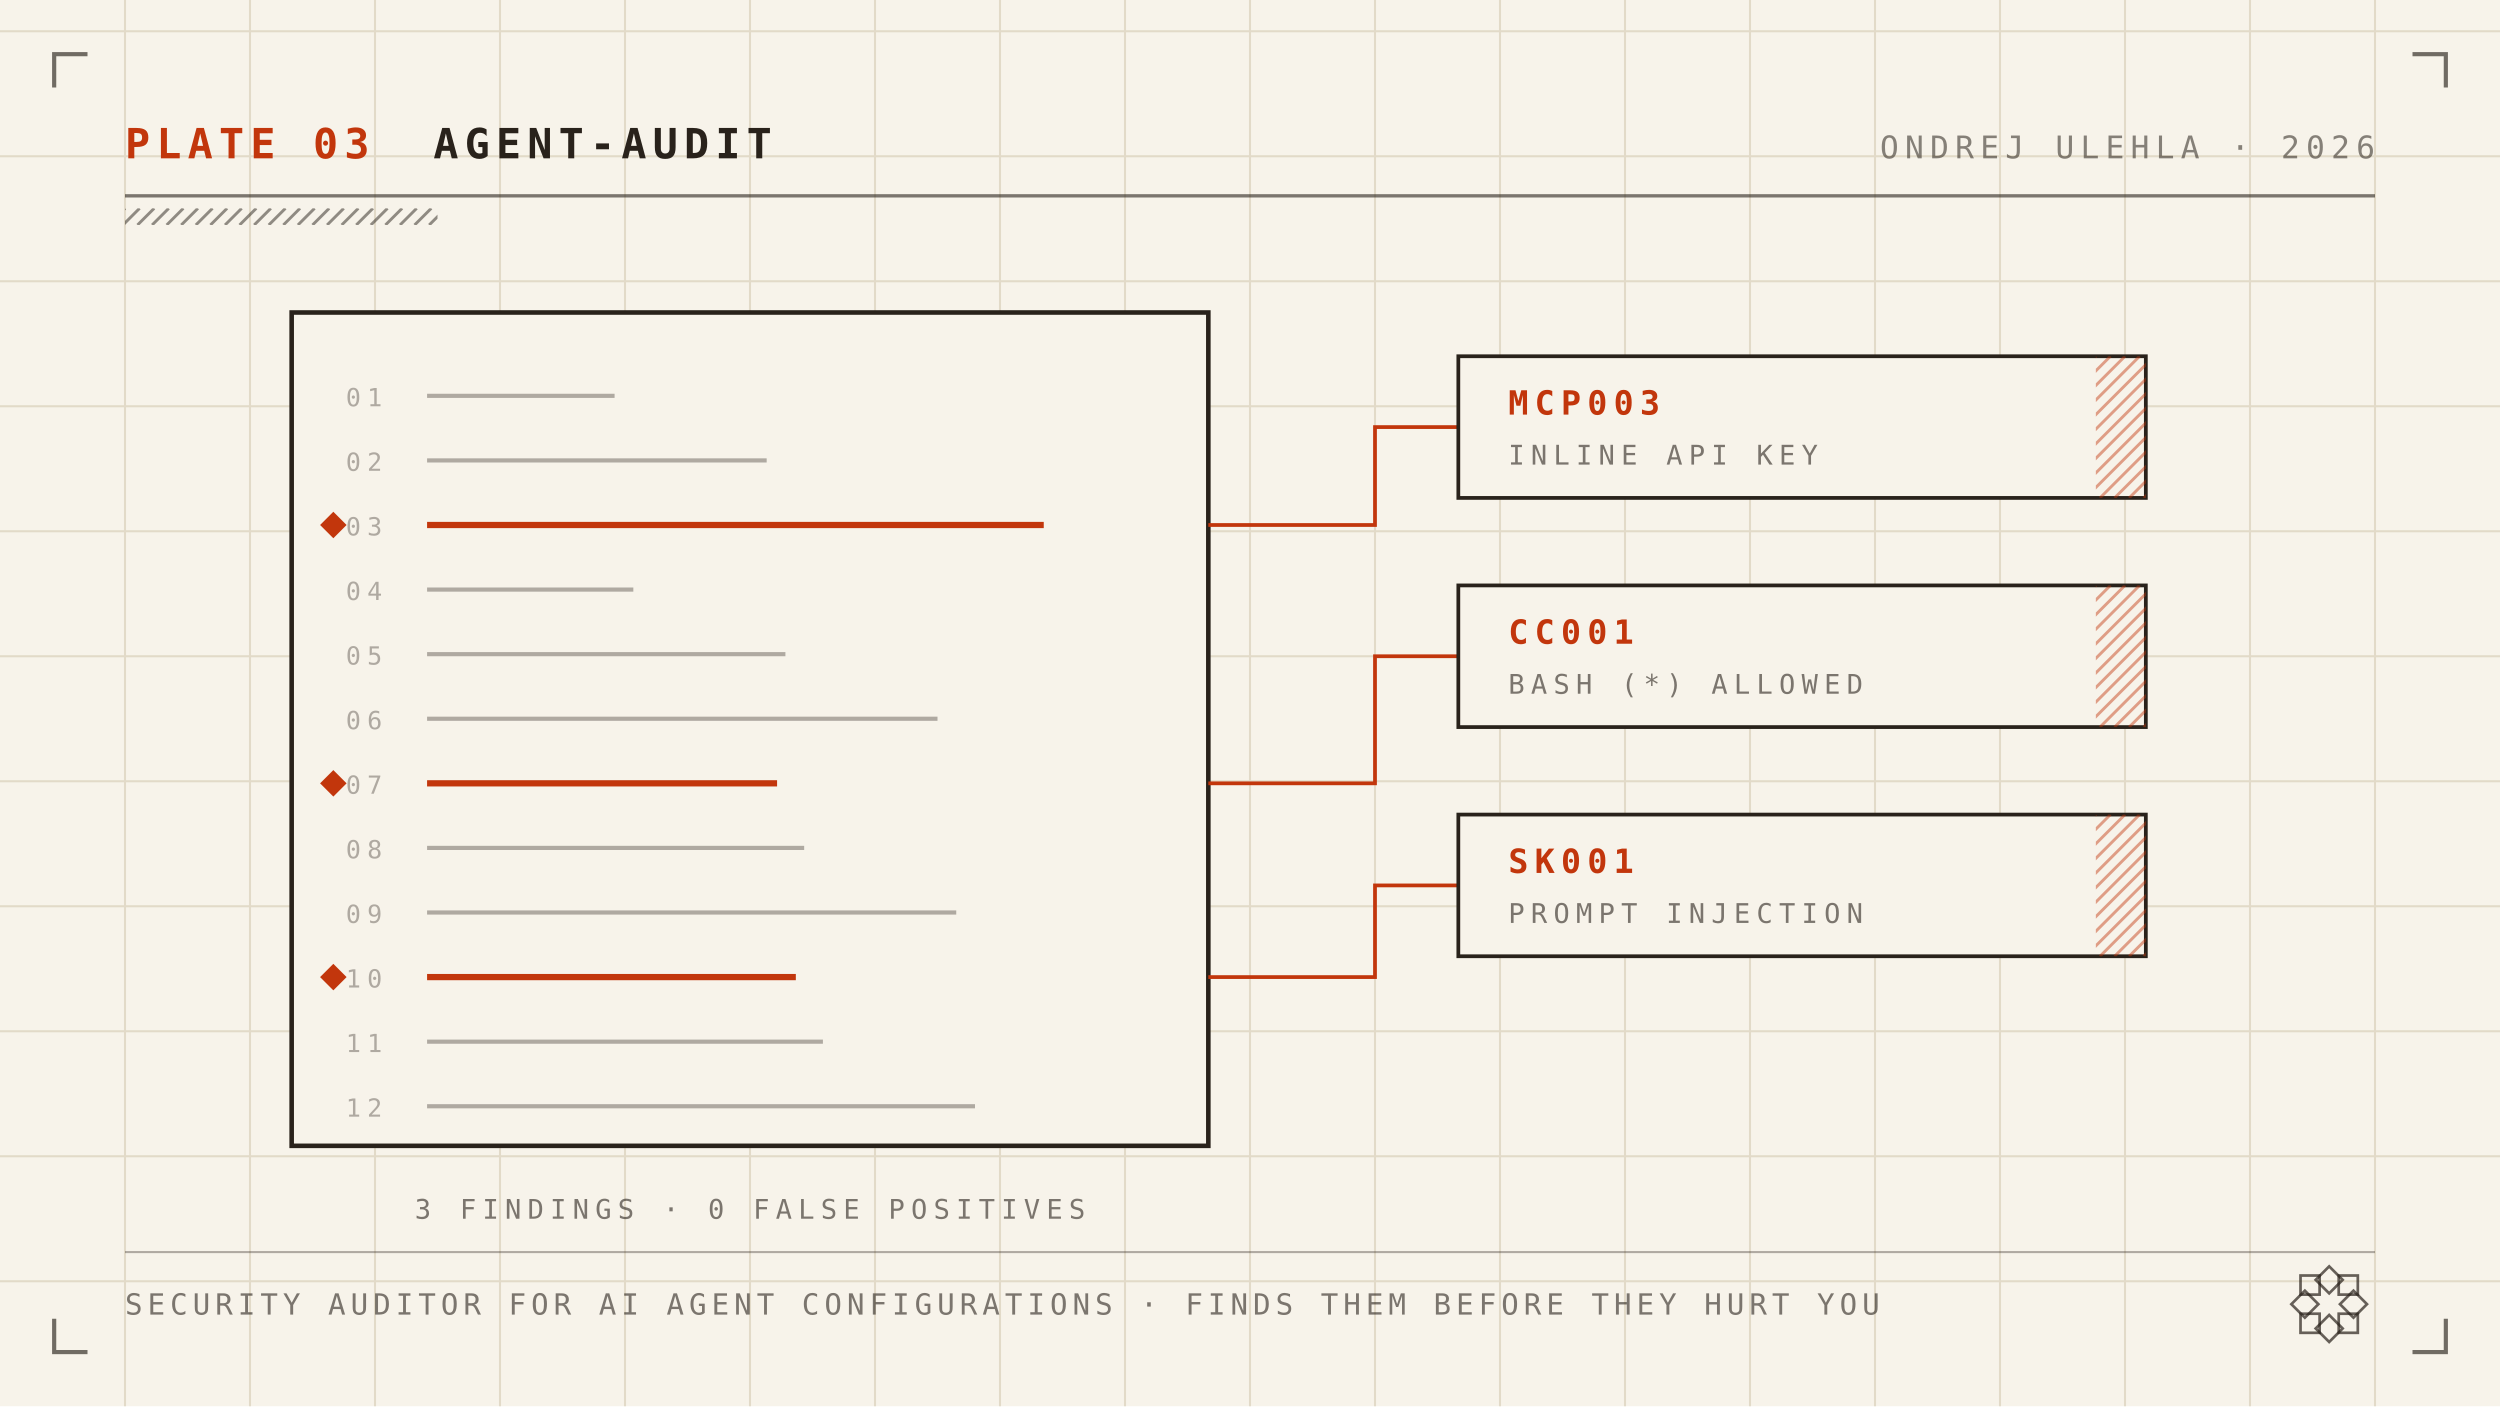
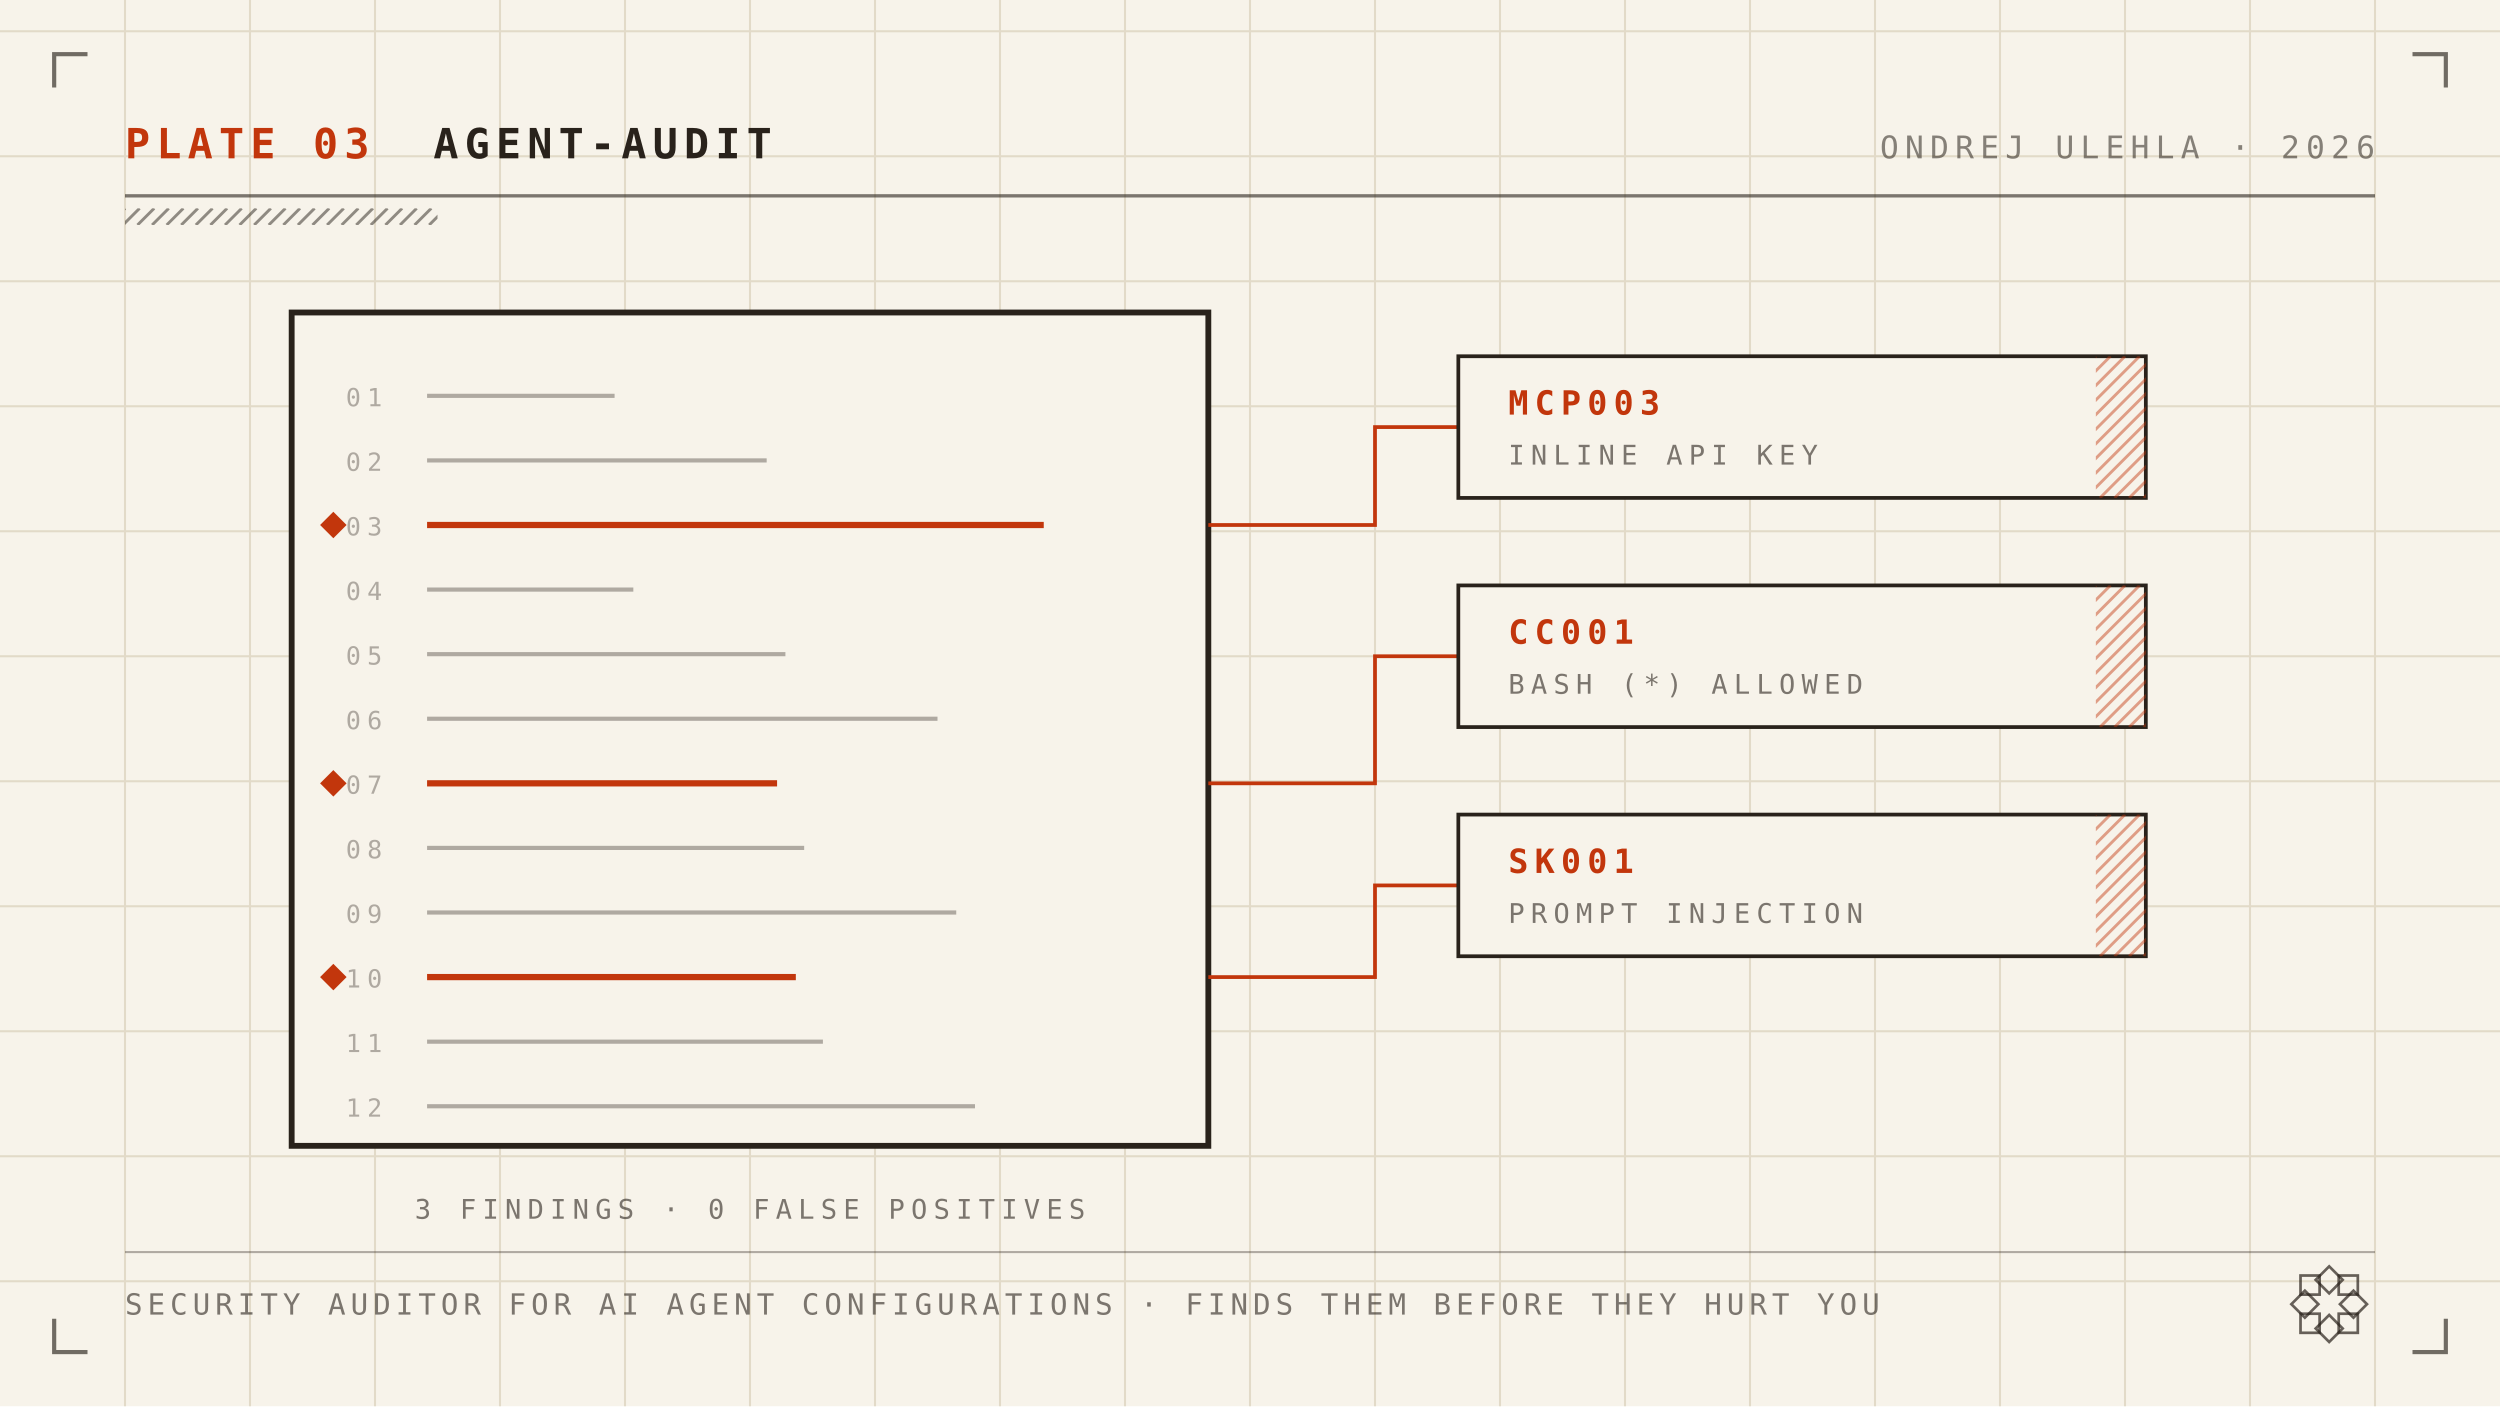
<svg xmlns="http://www.w3.org/2000/svg" width="1200" height="675" viewBox="0 0 1200 675">
  <rect width="1200" height="675" fill="#f7f3ea" />
  <g stroke="#e2dac8" stroke-width="1">
    <line x1="60" y1="0" x2="60" y2="675" />
    <line x1="120" y1="0" x2="120" y2="675" />
    <line x1="180" y1="0" x2="180" y2="675" />
    <line x1="240" y1="0" x2="240" y2="675" />
    <line x1="300" y1="0" x2="300" y2="675" />
    <line x1="360" y1="0" x2="360" y2="675" />
    <line x1="420" y1="0" x2="420" y2="675" />
    <line x1="480" y1="0" x2="480" y2="675" />
    <line x1="540" y1="0" x2="540" y2="675" />
    <line x1="600" y1="0" x2="600" y2="675" />
    <line x1="660" y1="0" x2="660" y2="675" />
    <line x1="720" y1="0" x2="720" y2="675" />
    <line x1="780" y1="0" x2="780" y2="675" />
    <line x1="840" y1="0" x2="840" y2="675" />
    <line x1="900" y1="0" x2="900" y2="675" />
    <line x1="960" y1="0" x2="960" y2="675" />
    <line x1="1020" y1="0" x2="1020" y2="675" />
    <line x1="1080" y1="0" x2="1080" y2="675" />
    <line x1="1140" y1="0" x2="1140" y2="675" />
    <line x1="0" y1="15" x2="1200" y2="15" />
    <line x1="0" y1="75" x2="1200" y2="75" />
    <line x1="0" y1="135" x2="1200" y2="135" />
    <line x1="0" y1="195" x2="1200" y2="195" />
    <line x1="0" y1="255" x2="1200" y2="255" />
    <line x1="0" y1="315" x2="1200" y2="315" />
    <line x1="0" y1="375" x2="1200" y2="375" />
    <line x1="0" y1="435" x2="1200" y2="435" />
    <line x1="0" y1="495" x2="1200" y2="495" />
    <line x1="0" y1="555" x2="1200" y2="555" />
    <line x1="0" y1="615" x2="1200" y2="615" />
  </g>
  <g stroke="#29221b" stroke-opacity="0.65" stroke-width="2">
    <path d="M26 42 V26 H42" fill="none" />
    <path d="M1158 26 H1174 V42" fill="none" />
    <path d="M1174 633 V649 H1158" fill="none" />
    <path d="M42 649 H26 V633" fill="none" />
  </g>
  <text x="60" y="76" font-family="ui-monospace, Menlo, Consolas, monospace" font-size="20" font-weight="600" letter-spacing="3" text-anchor="start" fill="#c2360c" fill-opacity="1">PLATE 03</text>
  <text x="208" y="76" font-family="ui-monospace, Menlo, Consolas, monospace" font-size="20" font-weight="600" letter-spacing="3" text-anchor="start" fill="#29221b" fill-opacity="1">AGENT-AUDIT</text>
  <text x="1140" y="76" font-family="ui-monospace, Menlo, Consolas, monospace" font-size="15" font-weight="500" letter-spacing="3" text-anchor="end" fill="#29221b" fill-opacity="0.55">ONDREJ ULEHLA · 2026</text>
  <line x1="60" y1="94" x2="1140" y2="94" stroke="#29221b" stroke-opacity="0.6" stroke-width="1.6" />
  <g clip-path="url(#hp-60-100)">
    <defs>
      <clipPath id="hp-60-100">
        <rect x="60" y="100" width="150" height="8" />
      </clipPath>
    </defs>
    <g stroke="#29221b" stroke-opacity="0.5" stroke-width="1.4">
      <line x1="52" y1="108" x2="60" y2="100" />
      <line x1="59" y1="108" x2="67" y2="100" />
      <line x1="66" y1="108" x2="74" y2="100" />
      <line x1="73" y1="108" x2="81" y2="100" />
      <line x1="80" y1="108" x2="88" y2="100" />
      <line x1="87" y1="108" x2="95" y2="100" />
      <line x1="94" y1="108" x2="102" y2="100" />
      <line x1="101" y1="108" x2="109" y2="100" />
      <line x1="108" y1="108" x2="116" y2="100" />
      <line x1="115" y1="108" x2="123" y2="100" />
      <line x1="122" y1="108" x2="130" y2="100" />
      <line x1="129" y1="108" x2="137" y2="100" />
      <line x1="136" y1="108" x2="144" y2="100" />
      <line x1="143" y1="108" x2="151" y2="100" />
      <line x1="150" y1="108" x2="158" y2="100" />
      <line x1="157" y1="108" x2="165" y2="100" />
      <line x1="164" y1="108" x2="172" y2="100" />
      <line x1="171" y1="108" x2="179" y2="100" />
      <line x1="178" y1="108" x2="186" y2="100" />
      <line x1="185" y1="108" x2="193" y2="100" />
      <line x1="192" y1="108" x2="200" y2="100" />
      <line x1="199" y1="108" x2="207" y2="100" />
      <line x1="206" y1="108" x2="214" y2="100" />
      <line x1="213" y1="108" x2="221" y2="100" />
    </g>
  </g>
-   <rect x="140" y="150" width="440" height="400" fill="#f7f3ea" stroke="#29221b" stroke-width="2.2" />
+   <rect x="140" y="150" width="440" height="400" fill="#f7f3ea" stroke="#29221b" stroke-width="2.8" />
  <text x="166" y="195" font-family="ui-monospace, Menlo, Consolas, monospace" font-size="12" font-weight="500" letter-spacing="3" text-anchor="start" fill="#29221b" fill-opacity="0.35">01</text>
  <line x1="205" y1="190" x2="295" y2="190" stroke="#29221b" stroke-opacity="0.35" stroke-width="2" />
  <text x="166" y="226" font-family="ui-monospace, Menlo, Consolas, monospace" font-size="12" font-weight="500" letter-spacing="3" text-anchor="start" fill="#29221b" fill-opacity="0.35">02</text>
  <line x1="205" y1="221" x2="368" y2="221" stroke="#29221b" stroke-opacity="0.35" stroke-width="2" />
  <text x="166" y="257" font-family="ui-monospace, Menlo, Consolas, monospace" font-size="12" font-weight="500" letter-spacing="3" text-anchor="start" fill="#29221b" fill-opacity="0.35">03</text>
  <line x1="205" y1="252" x2="501" y2="252" stroke="#c2360c" stroke-opacity="1" stroke-width="3" />
  <rect x="155.5" y="247.5" width="9" height="9" fill="#c2360c" transform="rotate(45 160 252)" />
  <text x="166" y="288" font-family="ui-monospace, Menlo, Consolas, monospace" font-size="12" font-weight="500" letter-spacing="3" text-anchor="start" fill="#29221b" fill-opacity="0.35">04</text>
  <line x1="205" y1="283" x2="304" y2="283" stroke="#29221b" stroke-opacity="0.35" stroke-width="2" />
  <text x="166" y="319" font-family="ui-monospace, Menlo, Consolas, monospace" font-size="12" font-weight="500" letter-spacing="3" text-anchor="start" fill="#29221b" fill-opacity="0.35">05</text>
  <line x1="205" y1="314" x2="377" y2="314" stroke="#29221b" stroke-opacity="0.35" stroke-width="2" />
  <text x="166" y="350" font-family="ui-monospace, Menlo, Consolas, monospace" font-size="12" font-weight="500" letter-spacing="3" text-anchor="start" fill="#29221b" fill-opacity="0.35">06</text>
  <line x1="205" y1="345" x2="450" y2="345" stroke="#29221b" stroke-opacity="0.35" stroke-width="2" />
  <text x="166" y="381" font-family="ui-monospace, Menlo, Consolas, monospace" font-size="12" font-weight="500" letter-spacing="3" text-anchor="start" fill="#29221b" fill-opacity="0.35">07</text>
  <line x1="205" y1="376" x2="373" y2="376" stroke="#c2360c" stroke-opacity="1" stroke-width="3" />
  <rect x="155.5" y="371.5" width="9" height="9" fill="#c2360c" transform="rotate(45 160 376)" />
  <text x="166" y="412" font-family="ui-monospace, Menlo, Consolas, monospace" font-size="12" font-weight="500" letter-spacing="3" text-anchor="start" fill="#29221b" fill-opacity="0.35">08</text>
  <line x1="205" y1="407" x2="386" y2="407" stroke="#29221b" stroke-opacity="0.35" stroke-width="2" />
  <text x="166" y="443" font-family="ui-monospace, Menlo, Consolas, monospace" font-size="12" font-weight="500" letter-spacing="3" text-anchor="start" fill="#29221b" fill-opacity="0.35">09</text>
  <line x1="205" y1="438" x2="459" y2="438" stroke="#29221b" stroke-opacity="0.35" stroke-width="2" />
  <text x="166" y="474" font-family="ui-monospace, Menlo, Consolas, monospace" font-size="12" font-weight="500" letter-spacing="3" text-anchor="start" fill="#29221b" fill-opacity="0.35">10</text>
  <line x1="205" y1="469" x2="382" y2="469" stroke="#c2360c" stroke-opacity="1" stroke-width="3" />
  <rect x="155.5" y="464.5" width="9" height="9" fill="#c2360c" transform="rotate(45 160 469)" />
  <text x="166" y="505" font-family="ui-monospace, Menlo, Consolas, monospace" font-size="12" font-weight="500" letter-spacing="3" text-anchor="start" fill="#29221b" fill-opacity="0.35">11</text>
  <line x1="205" y1="500" x2="395" y2="500" stroke="#29221b" stroke-opacity="0.35" stroke-width="2" />
  <text x="166" y="536" font-family="ui-monospace, Menlo, Consolas, monospace" font-size="12" font-weight="500" letter-spacing="3" text-anchor="start" fill="#29221b" fill-opacity="0.35">12</text>
  <line x1="205" y1="531" x2="468" y2="531" stroke="#29221b" stroke-opacity="0.35" stroke-width="2" />
  <path d="M580 252 H 660 V 205 H 700" stroke="#c2360c" stroke-width="1.8" fill="none" />
  <rect x="700" y="171" width="330" height="68" fill="#f7f3ea" stroke="#29221b" stroke-width="1.8" />
  <text x="724" y="199" font-family="ui-monospace, Menlo, Consolas, monospace" font-size="16" font-weight="600" letter-spacing="3" text-anchor="start" fill="#c2360c" fill-opacity="1">MCP003</text>
  <text x="724" y="223" font-family="ui-monospace, Menlo, Consolas, monospace" font-size="13" font-weight="500" letter-spacing="3" text-anchor="start" fill="#29221b" fill-opacity="0.6">INLINE API KEY</text>
  <g clip-path="url(#hp-1006-171)">
    <defs>
      <clipPath id="hp-1006-171">
        <rect x="1006" y="171" width="24" height="68" />
      </clipPath>
    </defs>
    <g stroke="#c2360c" stroke-opacity="0.45" stroke-width="1.4">
      <line x1="938" y1="239" x2="1006" y2="171" />
      <line x1="945" y1="239" x2="1013" y2="171" />
      <line x1="952" y1="239" x2="1020" y2="171" />
      <line x1="959" y1="239" x2="1027" y2="171" />
      <line x1="966" y1="239" x2="1034" y2="171" />
      <line x1="973" y1="239" x2="1041" y2="171" />
      <line x1="980" y1="239" x2="1048" y2="171" />
      <line x1="987" y1="239" x2="1055" y2="171" />
      <line x1="994" y1="239" x2="1062" y2="171" />
      <line x1="1001" y1="239" x2="1069" y2="171" />
      <line x1="1008" y1="239" x2="1076" y2="171" />
      <line x1="1015" y1="239" x2="1083" y2="171" />
      <line x1="1022" y1="239" x2="1090" y2="171" />
      <line x1="1029" y1="239" x2="1097" y2="171" />
      <line x1="1036" y1="239" x2="1104" y2="171" />
      <line x1="1043" y1="239" x2="1111" y2="171" />
      <line x1="1050" y1="239" x2="1118" y2="171" />
      <line x1="1057" y1="239" x2="1125" y2="171" />
      <line x1="1064" y1="239" x2="1132" y2="171" />
      <line x1="1071" y1="239" x2="1139" y2="171" />
      <line x1="1078" y1="239" x2="1146" y2="171" />
      <line x1="1085" y1="239" x2="1153" y2="171" />
      <line x1="1092" y1="239" x2="1160" y2="171" />
    </g>
  </g>
  <path d="M580 376 H 660 V 315 H 700" stroke="#c2360c" stroke-width="1.8" fill="none" />
  <rect x="700" y="281" width="330" height="68" fill="#f7f3ea" stroke="#29221b" stroke-width="1.8" />
  <text x="724" y="309" font-family="ui-monospace, Menlo, Consolas, monospace" font-size="16" font-weight="600" letter-spacing="3" text-anchor="start" fill="#c2360c" fill-opacity="1">CC001</text>
  <text x="724" y="333" font-family="ui-monospace, Menlo, Consolas, monospace" font-size="13" font-weight="500" letter-spacing="3" text-anchor="start" fill="#29221b" fill-opacity="0.6">BASH (*) ALLOWED</text>
  <g clip-path="url(#hp-1006-281)">
    <defs>
      <clipPath id="hp-1006-281">
        <rect x="1006" y="281" width="24" height="68" />
      </clipPath>
    </defs>
    <g stroke="#c2360c" stroke-opacity="0.45" stroke-width="1.4">
      <line x1="938" y1="349" x2="1006" y2="281" />
      <line x1="945" y1="349" x2="1013" y2="281" />
      <line x1="952" y1="349" x2="1020" y2="281" />
      <line x1="959" y1="349" x2="1027" y2="281" />
      <line x1="966" y1="349" x2="1034" y2="281" />
      <line x1="973" y1="349" x2="1041" y2="281" />
      <line x1="980" y1="349" x2="1048" y2="281" />
      <line x1="987" y1="349" x2="1055" y2="281" />
      <line x1="994" y1="349" x2="1062" y2="281" />
      <line x1="1001" y1="349" x2="1069" y2="281" />
      <line x1="1008" y1="349" x2="1076" y2="281" />
      <line x1="1015" y1="349" x2="1083" y2="281" />
      <line x1="1022" y1="349" x2="1090" y2="281" />
      <line x1="1029" y1="349" x2="1097" y2="281" />
      <line x1="1036" y1="349" x2="1104" y2="281" />
      <line x1="1043" y1="349" x2="1111" y2="281" />
      <line x1="1050" y1="349" x2="1118" y2="281" />
      <line x1="1057" y1="349" x2="1125" y2="281" />
      <line x1="1064" y1="349" x2="1132" y2="281" />
      <line x1="1071" y1="349" x2="1139" y2="281" />
      <line x1="1078" y1="349" x2="1146" y2="281" />
      <line x1="1085" y1="349" x2="1153" y2="281" />
      <line x1="1092" y1="349" x2="1160" y2="281" />
    </g>
  </g>
  <path d="M580 469 H 660 V 425 H 700" stroke="#c2360c" stroke-width="1.8" fill="none" />
  <rect x="700" y="391" width="330" height="68" fill="#f7f3ea" stroke="#29221b" stroke-width="1.8" />
  <text x="724" y="419" font-family="ui-monospace, Menlo, Consolas, monospace" font-size="16" font-weight="600" letter-spacing="3" text-anchor="start" fill="#c2360c" fill-opacity="1">SK001</text>
  <text x="724" y="443" font-family="ui-monospace, Menlo, Consolas, monospace" font-size="13" font-weight="500" letter-spacing="3" text-anchor="start" fill="#29221b" fill-opacity="0.6">PROMPT INJECTION</text>
  <g clip-path="url(#hp-1006-391)">
    <defs>
      <clipPath id="hp-1006-391">
        <rect x="1006" y="391" width="24" height="68" />
      </clipPath>
    </defs>
    <g stroke="#c2360c" stroke-opacity="0.45" stroke-width="1.4">
      <line x1="938" y1="459" x2="1006" y2="391" />
      <line x1="945" y1="459" x2="1013" y2="391" />
      <line x1="952" y1="459" x2="1020" y2="391" />
      <line x1="959" y1="459" x2="1027" y2="391" />
      <line x1="966" y1="459" x2="1034" y2="391" />
      <line x1="973" y1="459" x2="1041" y2="391" />
      <line x1="980" y1="459" x2="1048" y2="391" />
      <line x1="987" y1="459" x2="1055" y2="391" />
      <line x1="994" y1="459" x2="1062" y2="391" />
      <line x1="1001" y1="459" x2="1069" y2="391" />
      <line x1="1008" y1="459" x2="1076" y2="391" />
      <line x1="1015" y1="459" x2="1083" y2="391" />
      <line x1="1022" y1="459" x2="1090" y2="391" />
      <line x1="1029" y1="459" x2="1097" y2="391" />
      <line x1="1036" y1="459" x2="1104" y2="391" />
      <line x1="1043" y1="459" x2="1111" y2="391" />
      <line x1="1050" y1="459" x2="1118" y2="391" />
      <line x1="1057" y1="459" x2="1125" y2="391" />
      <line x1="1064" y1="459" x2="1132" y2="391" />
      <line x1="1071" y1="459" x2="1139" y2="391" />
      <line x1="1078" y1="459" x2="1146" y2="391" />
      <line x1="1085" y1="459" x2="1153" y2="391" />
      <line x1="1092" y1="459" x2="1160" y2="391" />
    </g>
  </g>
  <text x="360" y="585" font-family="ui-monospace, Menlo, Consolas, monospace" font-size="13" font-weight="500" letter-spacing="3" text-anchor="middle" fill="#29221b" fill-opacity="0.6">3 FINDINGS · 0 FALSE POSITIVES</text>
  <line x1="60" y1="601" x2="1140" y2="601" stroke="#29221b" stroke-opacity="0.35" stroke-width="1" />
  <text x="60" y="631" font-family="ui-monospace, Menlo, Consolas, monospace" font-size="14" font-weight="500" letter-spacing="2.4" text-anchor="start" fill="#29221b" fill-opacity="0.6">SECURITY AUDITOR FOR AI AGENT CONFIGURATIONS · FINDS THEM BEFORE THEY HURT YOU</text>
  <g fill="none" stroke="#29221b" stroke-opacity="0.7" stroke-width="1.56" transform="translate(1098 606) scale(0.8333333)">
    <rect x="7.5" y="7.5" width="11" height="11" />
    <rect x="29.5" y="7.5" width="11" height="11" />
    <rect x="7.5" y="29.5" width="11" height="11" />
    <rect x="29.5" y="29.5" width="11" height="11" />
    <rect x="18.5" y="4.5" width="11" height="11" transform="rotate(45 24 10)" />
    <rect x="32.5" y="18.5" width="11" height="11" transform="rotate(45 38 24)" />
    <rect x="18.5" y="32.5" width="11" height="11" transform="rotate(45 24 38)" />
    <rect x="4.5" y="18.5" width="11" height="11" transform="rotate(45 10 24)" />
  </g>
</svg>
